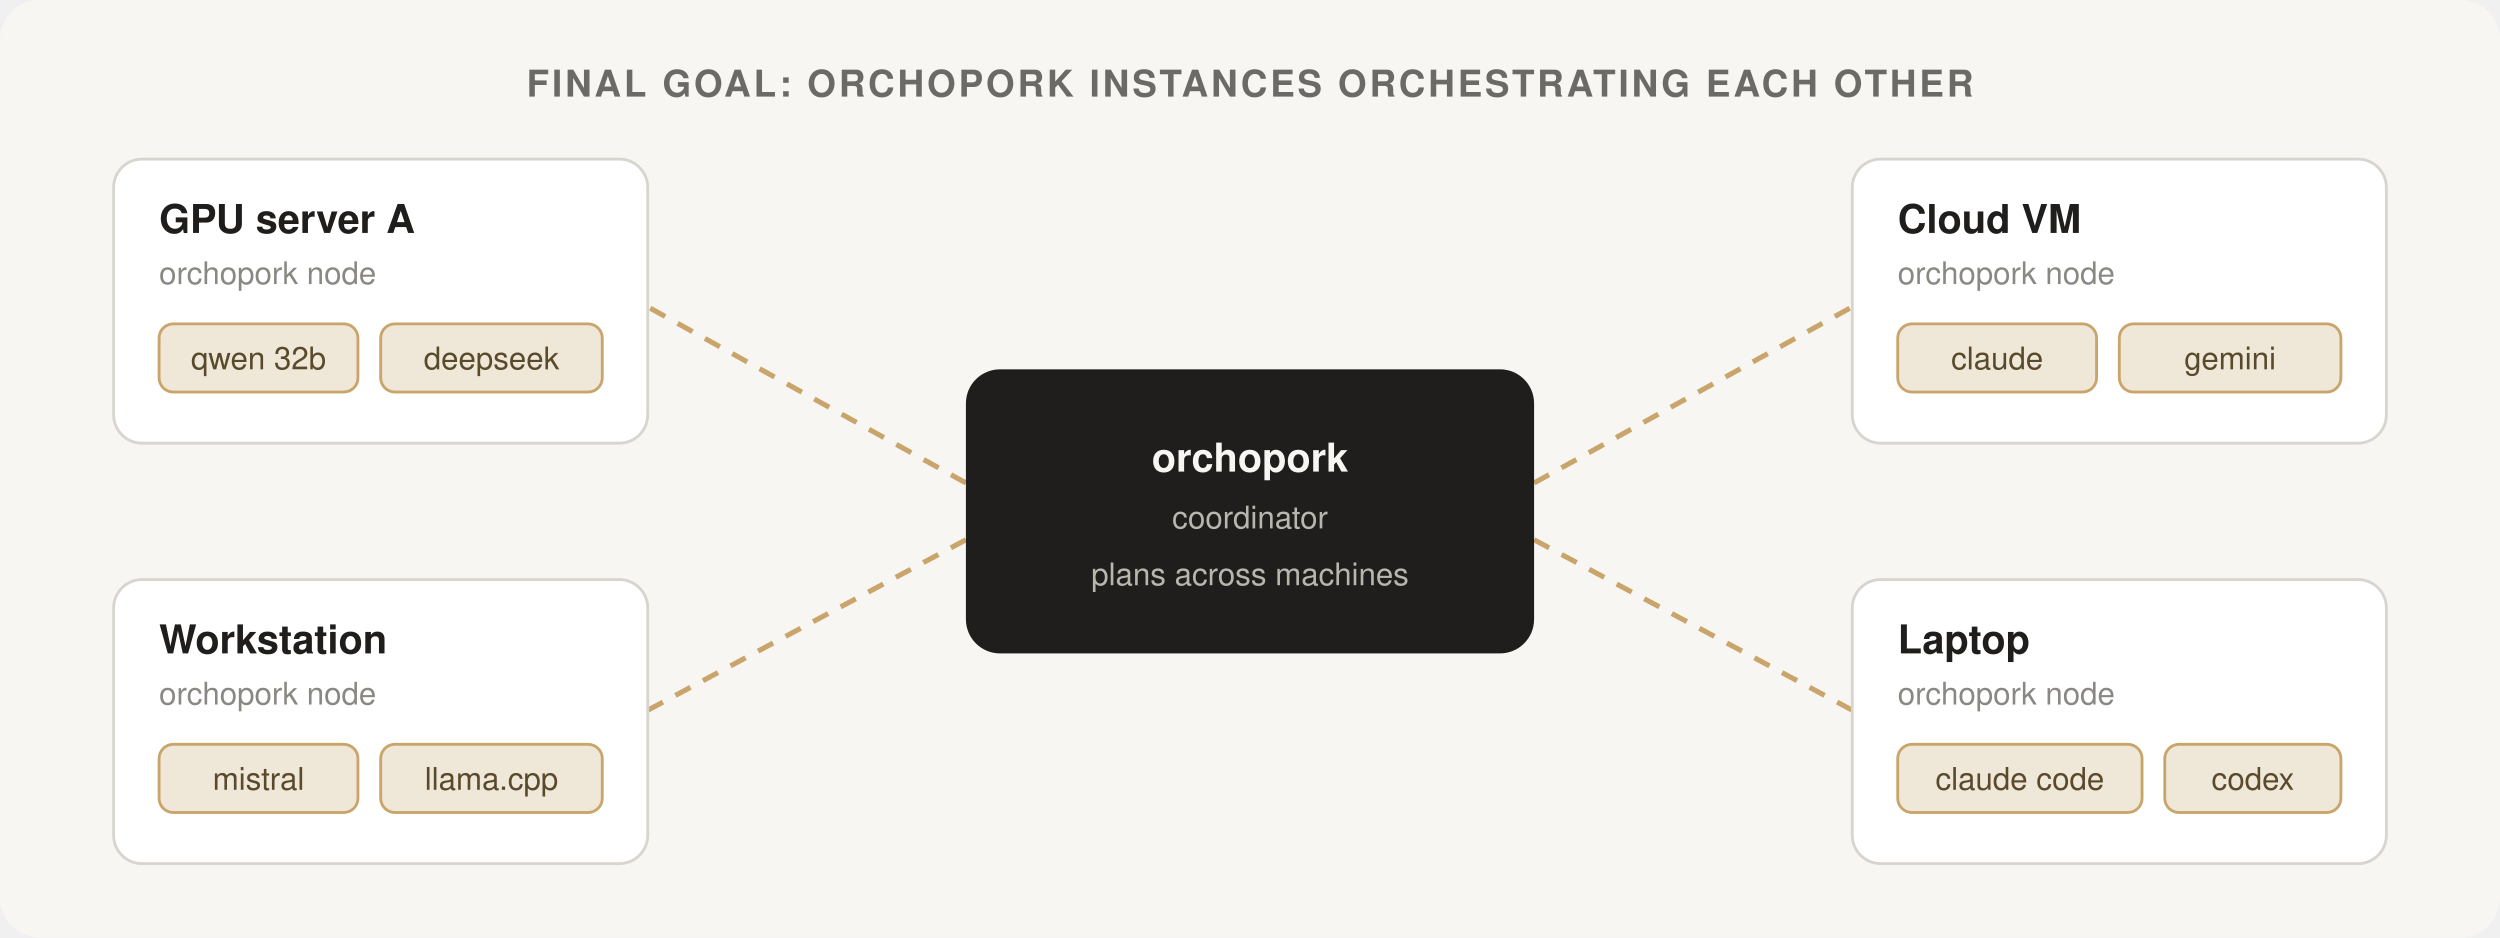
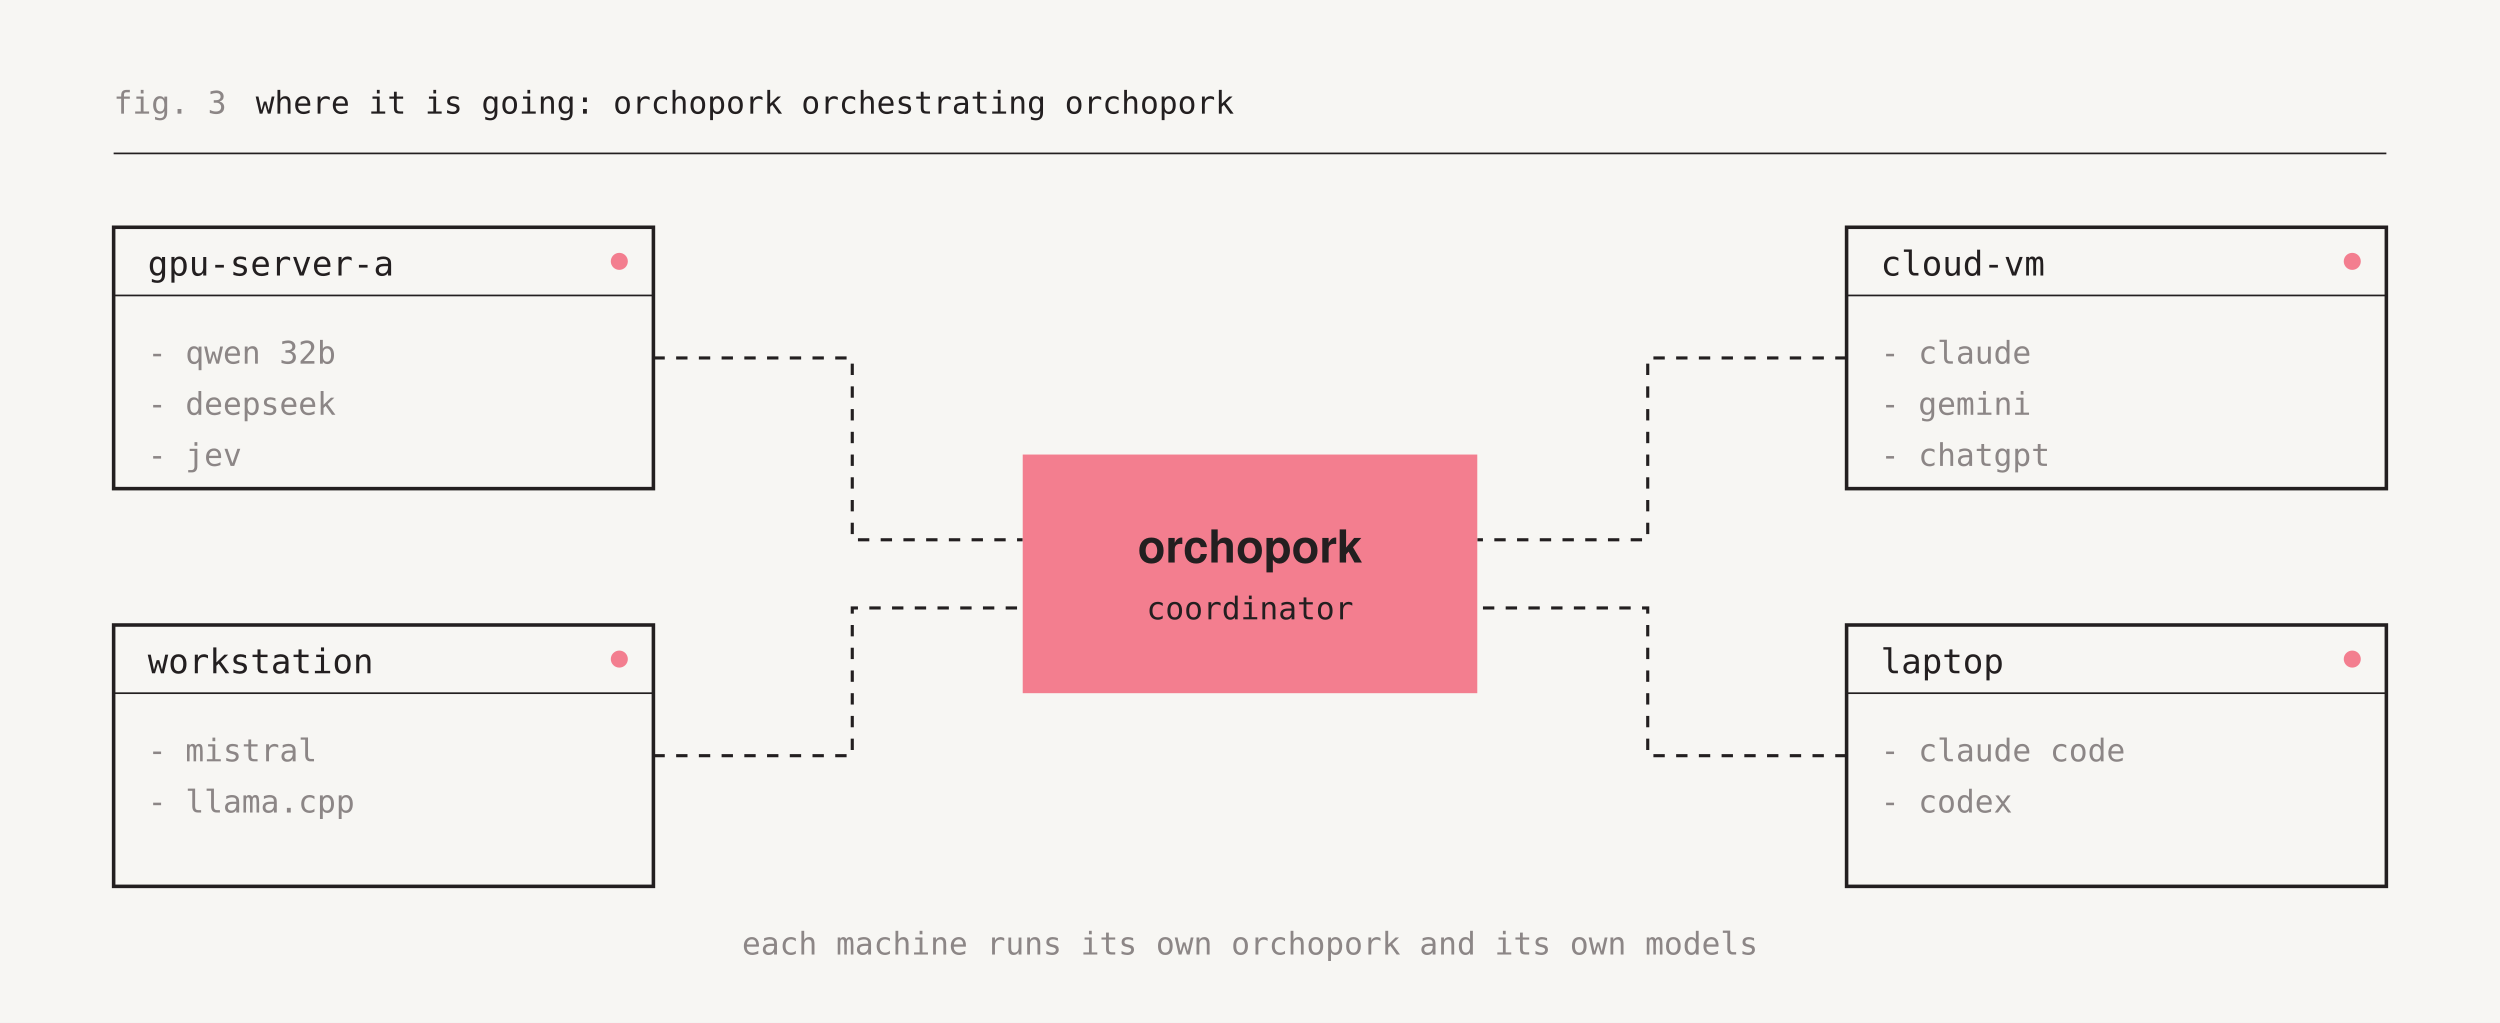
- <svg xmlns="http://www.w3.org/2000/svg" viewBox="0 0 880 330" width="880" height="330" font-family="ui-sans-serif, -apple-system, 'Segoe UI', Helvetica, Arial, sans-serif">
-   <rect width="880" height="330" rx="14" fill="#f7f6f3" />
+ <svg xmlns="http://www.w3.org/2000/svg" viewBox="0 0 880 360" width="880" height="360">
  <defs>
    <style>
-       .srv{fill:#ffffff;stroke:#d8d5ce}
-       .core{fill:#1f1e1c}
-       .t{font-size:14px;font-weight:600;fill:#1f1e1c}
-       .tw{font-size:14px;font-weight:700;fill:#f7f6f3}
-       .s{font-size:11px;fill:#8a8882}
-       .sw{font-size:11px;fill:#b9b6ae}
-       .link{stroke:#c9a46b;stroke-width:1.8;stroke-dasharray:6 5;fill:none}
-       .chip{fill:#efe7d8;stroke:#c9a46b}
-       .ct{font-size:11px;fill:#5a4a2c}
+       .mono{font-family:ui-monospace,SFMono-Regular,Menlo,Consolas,monospace}
+       .sans{font-family:ui-sans-serif,-apple-system,'Segoe UI',Helvetica,Arial,sans-serif}
+       .ink{fill:#231f20}
+       .mute{fill:#8c8686}
+       .box{fill:#f7f6f3;stroke:#231f20;stroke-width:1.25}
+       .link{stroke:#231f20;stroke-width:1.1;stroke-dasharray:4 4;fill:none}
+       .slot{stroke:#231f20;stroke-width:0.6}
    </style>
  </defs>
-   <text x="440" y="34" text-anchor="middle" font-size="13" font-weight="600" fill="#6b6a66" letter-spacing="1">FINAL GOAL: ORCHOPORK INSTANCES ORCHESTRATING EACH OTHER</text>
-   <path class="link" d="M340 170 L 228 108" />
-   <path class="link" d="M340 190 L 228 250" />
-   <path class="link" d="M540 170 L 652 108" />
-   <path class="link" d="M540 190 L 652 250" />
-   <rect class="core" x="340" y="130" width="200" height="100" rx="12" />
-   <text class="tw" x="440" y="166" text-anchor="middle">orchopork</text>
-   <text class="sw" x="440" y="186" text-anchor="middle">coordinator</text>
-   <text class="sw" x="440" y="206" text-anchor="middle">plans across machines</text>
+   <rect width="880" height="360" fill="#f7f6f3" />
+   <text class="mono mute" x="40" y="40" font-size="11">fig. 3</text>
+   <text class="mono ink" x="90" y="40" font-size="11">where it is going: orchopork orchestrating orchopork</text>
+   <line x1="40" y1="54" x2="840" y2="54" stroke="#231f20" stroke-width="0.6" />
+   <path class="link" d="M230 126 H 300 V 190 H 360" />
+   <path class="link" d="M230 266 H 300 V 214 H 360" />
+   <path class="link" d="M650 126 H 580 V 190 H 520" />
+   <path class="link" d="M650 266 H 580 V 214 H 520" />
+   <rect x="360" y="160" width="160" height="84" fill="#f37e8f" />
+   <text class="sans ink" x="440" y="198" font-size="16" font-weight="700" text-anchor="middle">orchopork</text>
+   <text class="mono ink" x="440" y="218" font-size="11" text-anchor="middle">coordinator</text>
  <g>
-     <rect class="srv" x="40" y="56" width="188" height="100" rx="10" />
-     <text class="t" x="56" y="82">GPU server A</text>
-     <text class="s" x="56" y="100">orchopork node</text>
-     <rect class="chip" x="56" y="114" width="70" height="24" rx="5" />
-     <text class="ct" x="91" y="130" text-anchor="middle">qwen 32b</text>
-     <rect class="chip" x="134" y="114" width="78" height="24" rx="5" />
-     <text class="ct" x="173" y="130" text-anchor="middle">deepseek</text>
+     <rect class="box" x="40" y="80" width="190" height="92" />
+     <line class="slot" x1="40" y1="104" x2="230" y2="104" />
+     <text class="mono ink" x="52" y="97" font-size="12">gpu-server-a</text>
+     <circle cx="218" cy="92" r="3" fill="#f37e8f" />
+     <text class="mono mute" x="52" y="128" font-size="11">- qwen 32b</text>
+     <text class="mono mute" x="52" y="146" font-size="11">- deepseek</text>
+     <text class="mono mute" x="52" y="164" font-size="11">- jev</text>
  </g>
  <g>
-     <rect class="srv" x="40" y="204" width="188" height="100" rx="10" />
-     <text class="t" x="56" y="230">Workstation</text>
-     <text class="s" x="56" y="248">orchopork node</text>
-     <rect class="chip" x="56" y="262" width="70" height="24" rx="5" />
-     <text class="ct" x="91" y="278" text-anchor="middle">mistral</text>
-     <rect class="chip" x="134" y="262" width="78" height="24" rx="5" />
-     <text class="ct" x="173" y="278" text-anchor="middle">llama.cpp</text>
+     <rect class="box" x="40" y="220" width="190" height="92" />
+     <line class="slot" x1="40" y1="244" x2="230" y2="244" />
+     <text class="mono ink" x="52" y="237" font-size="12">workstation</text>
+     <circle cx="218" cy="232" r="3" fill="#f37e8f" />
+     <text class="mono mute" x="52" y="268" font-size="11">- mistral</text>
+     <text class="mono mute" x="52" y="286" font-size="11">- llama.cpp</text>
  </g>
  <g>
-     <rect class="srv" x="652" y="56" width="188" height="100" rx="10" />
-     <text class="t" x="668" y="82">Cloud VM</text>
-     <text class="s" x="668" y="100">orchopork node</text>
-     <rect class="chip" x="668" y="114" width="70" height="24" rx="5" />
-     <text class="ct" x="703" y="130" text-anchor="middle">claude</text>
-     <rect class="chip" x="746" y="114" width="78" height="24" rx="5" />
-     <text class="ct" x="785" y="130" text-anchor="middle">gemini</text>
+     <rect class="box" x="650" y="80" width="190" height="92" />
+     <line class="slot" x1="650" y1="104" x2="840" y2="104" />
+     <text class="mono ink" x="662" y="97" font-size="12">cloud-vm</text>
+     <circle cx="828" cy="92" r="3" fill="#f37e8f" />
+     <text class="mono mute" x="662" y="128" font-size="11">- claude</text>
+     <text class="mono mute" x="662" y="146" font-size="11">- gemini</text>
+     <text class="mono mute" x="662" y="164" font-size="11">- chatgpt</text>
  </g>
  <g>
-     <rect class="srv" x="652" y="204" width="188" height="100" rx="10" />
-     <text class="t" x="668" y="230">Laptop</text>
-     <text class="s" x="668" y="248">orchopork node</text>
-     <rect class="chip" x="668" y="262" width="86" height="24" rx="5" />
-     <text class="ct" x="711" y="278" text-anchor="middle">claude code</text>
-     <rect class="chip" x="762" y="262" width="62" height="24" rx="5" />
-     <text class="ct" x="793" y="278" text-anchor="middle">codex</text>
+     <rect class="box" x="650" y="220" width="190" height="92" />
+     <line class="slot" x1="650" y1="244" x2="840" y2="244" />
+     <text class="mono ink" x="662" y="237" font-size="12">laptop</text>
+     <circle cx="828" cy="232" r="3" fill="#f37e8f" />
+     <text class="mono mute" x="662" y="268" font-size="11">- claude code</text>
+     <text class="mono mute" x="662" y="286" font-size="11">- codex</text>
  </g>
+   <text class="mono mute" x="440" y="336" font-size="11" text-anchor="middle">each machine runs its own orchopork and its own models</text>
</svg>
